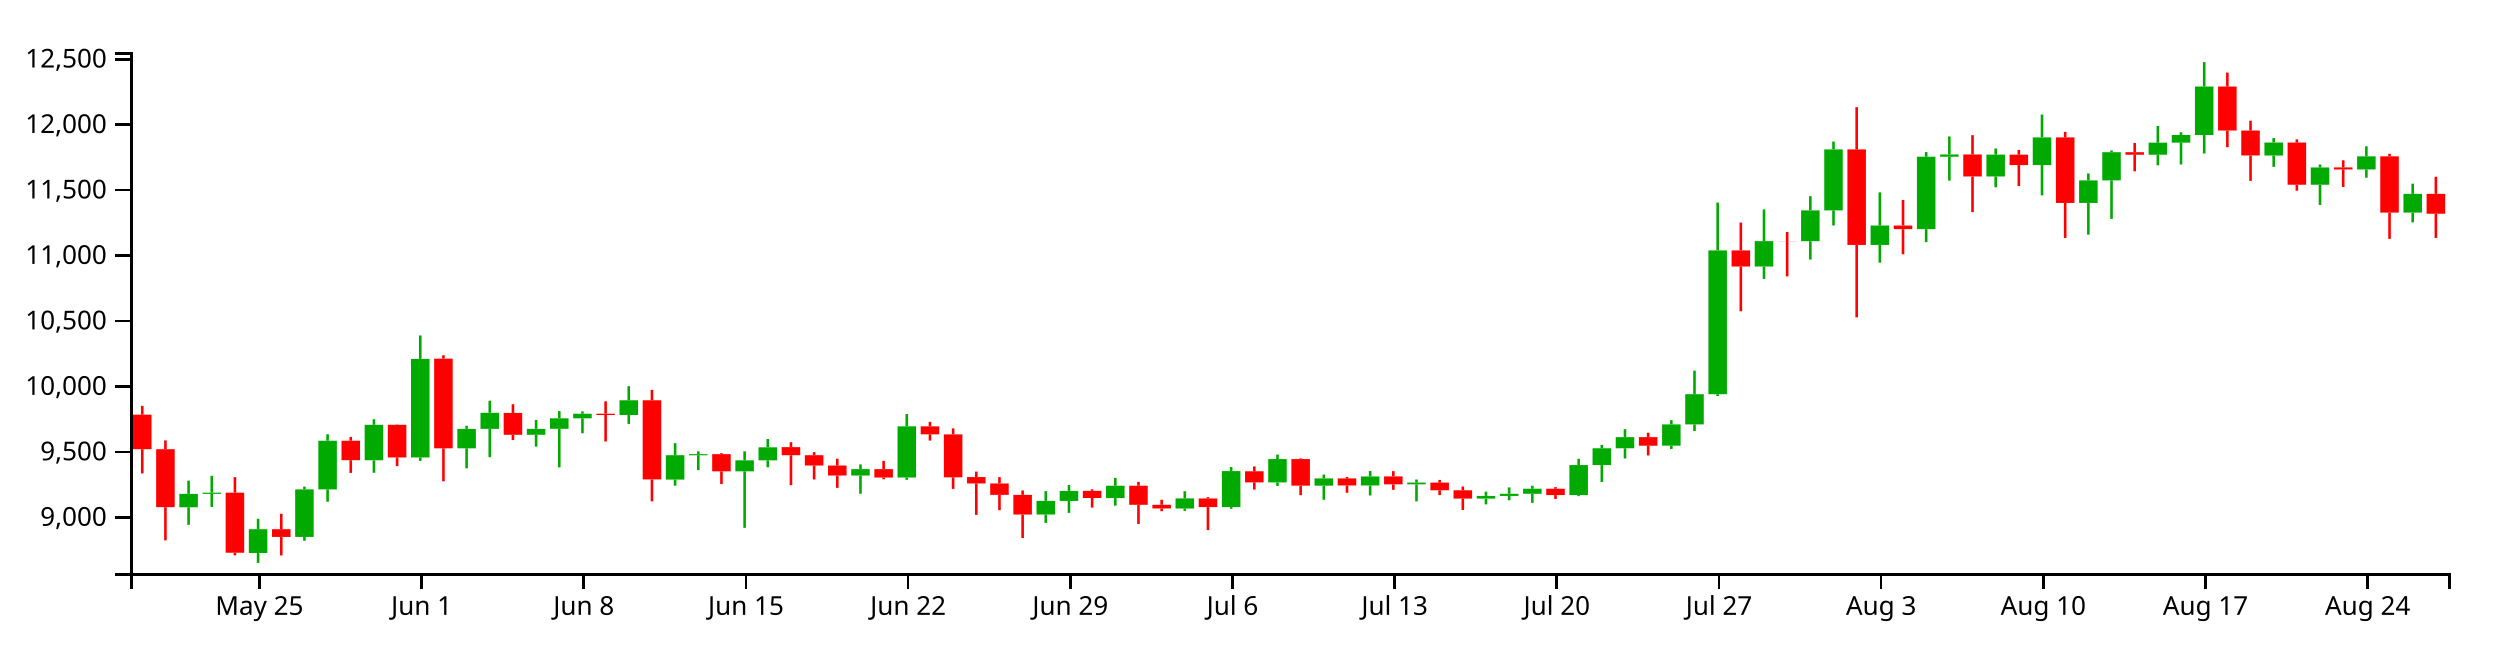
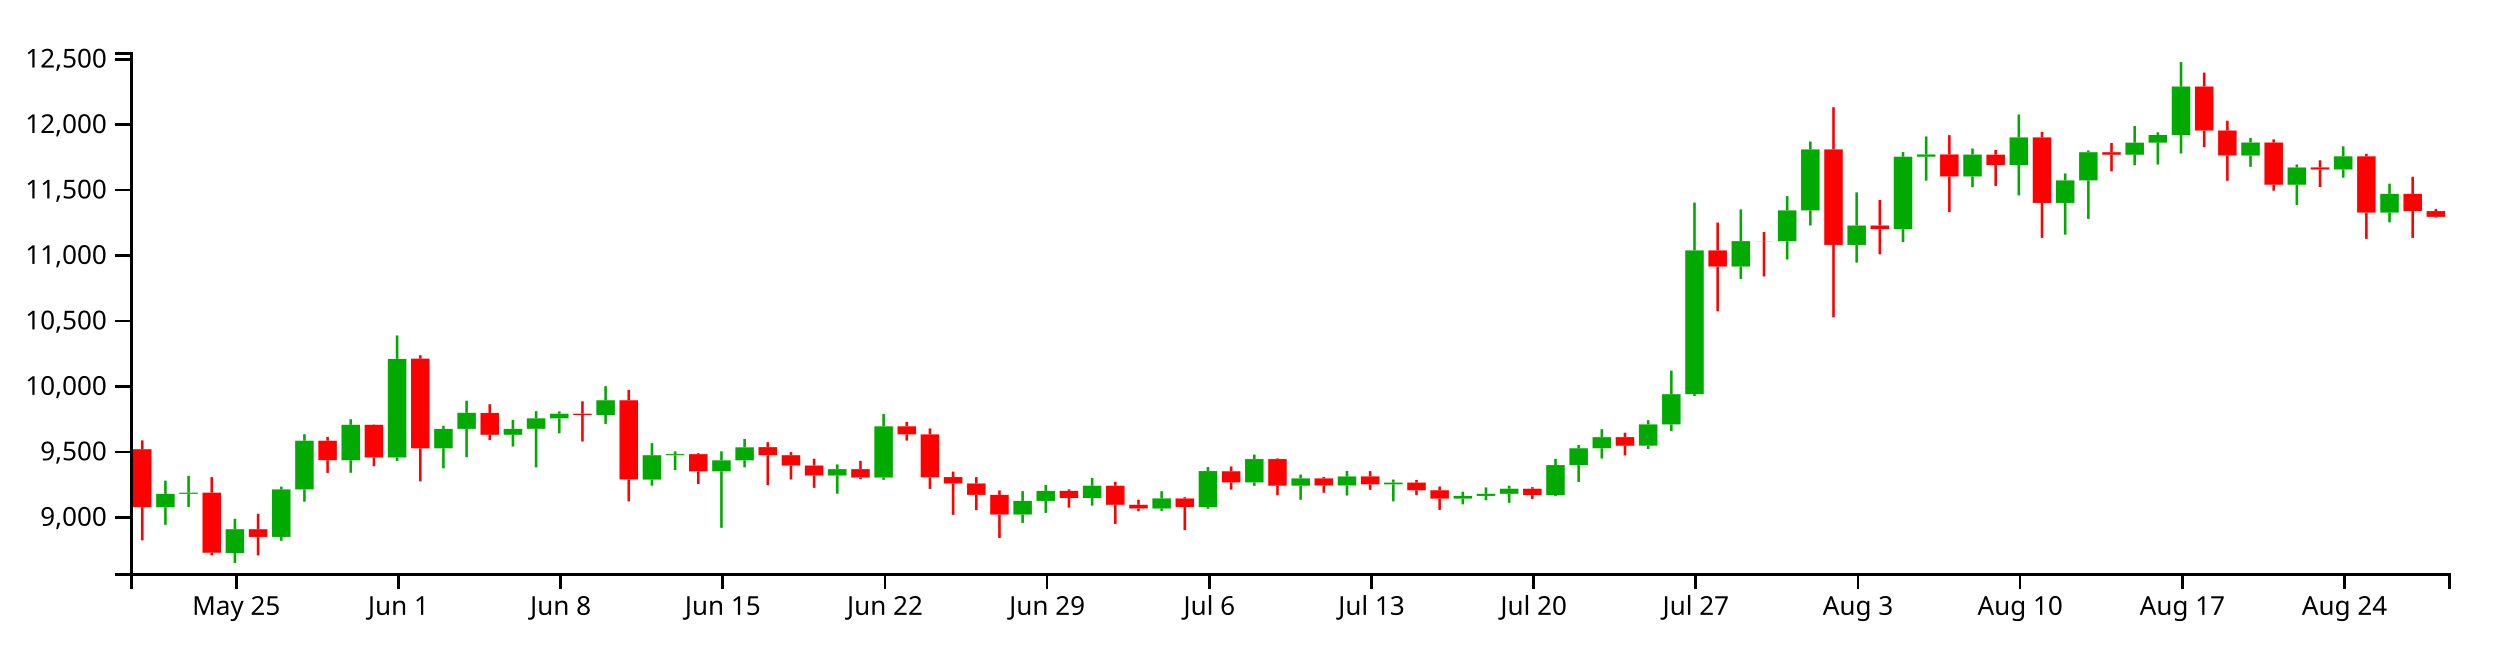
<svg xmlns="http://www.w3.org/2000/svg" version="1.1" width="960" height="250">
  <g transform="translate(50,20)">
    <style>.axis path,.axis line{fill:none;stroke:#000;shape-rendering:crispEdges;}path.candle{stroke:#000000;}path.candle.body{stroke-width:0;}path.candle.up{fill:#00AA00;stroke:#00AA00;}path.candle.down{fill:#FF0000;stroke:#FF0000;}</style>
    <g class="candlestick">
      <g class="data">
-         <path class="candle body up" d="M 18.86 174.798 l 7.117 0 L 25.978 169.646 l -7.117 0 L 18.86 174.798 M 27.757 169.646 l 7.117 0 L 34.874 169.186 l -7.117 0 L 27.757 169.646 M 45.55 192.362 l 7.117 0 L 52.667 183.202 l -7.117 0 L 45.55 192.362 M 63.343 186.186 l 7.117 0 L 70.46 167.933 l -7.117 0 L 63.343 186.186 M 72.239 167.933 l 7.117 0 L 79.356 149.241 l -7.117 0 L 72.239 167.933 M 90.032 156.746 l 7.117 0 L 97.149 143.116 l -7.117 0 L 90.032 156.746 M 107.825 155.657 l 7.117 0 L 114.942 117.826 l -7.117 0 L 107.825 155.657 M 125.618 152.15 l 7.117 0 L 132.735 144.699 l -7.117 0 L 125.618 152.15 M 134.514 144.695 l 7.117 0 L 141.631 138.524 l -7.117 0 L 134.514 144.695 M 152.307 146.964 l 7.117 0 L 159.424 144.696 l -7.117 0 L 152.307 146.964 M 161.204 144.668 l 7.117 0 L 168.321 140.639 l -7.117 0 L 161.204 144.668 M 170.1 140.639 l 7.117 0 L 177.217 138.879 l -7.117 0 L 170.1 140.639 M 187.893 139.36 l 7.117 0 L 195.01 133.701 l -7.117 0 L 187.893 139.36 M 205.686 164.172 l 7.117 0 L 212.803 154.809 l -7.117 0 L 205.686 164.172 M 214.582 154.818 l 7.117 0 L 221.699 154.396 l -7.117 0 L 214.582 154.818 M 232.375 160.994 l 7.117 0 L 239.492 156.775 l -7.117 0 L 232.375 160.994 M 241.271 156.774 l 7.117 0 L 248.389 151.769 l -7.117 0 L 241.271 156.774 M 276.857 162.596 l 7.117 0 L 283.974 160.147 l -7.117 0 L 276.857 162.596 M 294.65 163.377 l 7.117 0 L 301.767 143.721 l -7.117 0 L 294.65 163.377 M 348.029 177.589 l 7.117 0 L 355.146 172.343 l -7.117 0 L 348.029 177.589 M 356.925 172.353 l 7.117 0 L 364.042 168.512 l -7.117 0 L 356.925 172.353 M 374.718 171.251 l 7.117 0 L 381.835 166.529 l -7.117 0 L 374.718 171.251 M 401.407 175.287 l 7.117 0 L 408.525 171.382 l -7.117 0 L 401.407 175.287 M 419.2 174.703 l 7.117 0 L 426.317 160.888 l -7.117 0 L 419.2 174.703 M 436.993 165.252 l 7.117 0 L 444.11 156.27 l -7.117 0 L 436.993 165.252 M 454.786 166.508 l 7.117 0 L 461.903 163.697 l -7.117 0 L 454.786 166.508 M 472.579 166.428 l 7.117 0 L 479.696 162.972 l -7.117 0 L 472.579 166.428 M 490.372 165.996 l 7.117 0 L 497.489 165.33 l -7.117 0 L 490.372 165.996 M 517.061 171.47 l 7.117 0 L 524.178 170.434 l -7.117 0 L 517.061 171.47 M 525.958 170.435 l 7.117 0 L 533.075 169.632 l -7.117 0 L 525.958 170.435 M 534.854 169.631 l 7.117 0 L 541.971 167.686 l -7.117 0 L 534.854 169.631 M 552.647 170.109 l 7.117 0 L 559.764 158.586 l -7.117 0 L 552.647 170.109 M 561.543 158.586 l 7.117 0 L 568.661 152.143 l -7.117 0 L 561.543 158.586 M 570.44 152.143 l 7.117 0 L 577.557 147.864 l -7.117 0 L 570.44 152.143 M 588.233 151.141 l 7.117 0 L 595.35 142.98 l -7.117 0 L 588.233 151.141 M 597.129 142.98 l 7.117 0 L 604.246 131.361 l -7.117 0 L 597.129 142.98 M 606.026 131.361 l 7.117 0 L 613.143 76.141 l -7.117 0 L 606.026 131.361 M 623.818 82.359 l 7.117 0 L 630.936 72.593 l -7.117 0 L 623.818 82.359 M 641.611 72.63 l 7.117 0 L 648.729 60.782 l -7.117 0 L 641.611 72.63 M 650.508 60.782 l 7.117 0 L 657.625 37.37 l -7.117 0 L 650.508 60.782 M 668.301 74.059 l 7.117 0 L 675.418 66.596 l -7.117 0 L 668.301 74.059 M 686.094 67.995 l 7.117 0 L 693.211 40.198 l -7.117 0 L 686.094 67.995 M 694.99 40.198 l 7.117 0 L 702.107 39.316 l -7.117 0 L 694.99 40.198 M 712.783 47.767 l 7.117 0 L 719.9 39.368 l -7.117 0 L 712.783 47.767 M 730.576 43.376 l 7.117 0 L 737.693 32.757 l -7.117 0 L 730.576 43.376 M 748.369 57.935 l 7.117 0 L 755.486 49.276 l -7.117 0 L 748.369 57.935 M 757.265 49.276 l 7.117 0 L 764.382 38.434 l -7.117 0 L 757.265 49.276 M 775.058 39.412 l 7.117 0 L 782.175 34.794 l -7.117 0 L 775.058 39.412 M 783.954 34.794 l 7.117 0 L 791.072 31.848 l -7.117 0 L 783.954 34.794 M 792.851 31.849 l 7.117 0 L 799.968 13.241 l -7.117 0 L 792.851 31.849 M 819.54 39.722 l 7.117 0 L 826.657 34.736 l -7.117 0 L 819.54 39.722 M 837.333 50.94 l 7.117 0 L 844.45 44.318 l -7.117 0 L 837.333 50.94 M 855.126 45.064 l 7.117 0 L 862.243 40.033 l -7.117 0 L 855.126 45.064 M 872.919 61.639 l 7.117 0 L 880.036 54.449 l -7.117 0 L 872.919 61.639" />
-         <path class="candle body down" d="M 1.068 139.224 l 7.117 0 L 8.185 152.481 l -7.117 0 L 1.068 139.224 M 9.964 152.481 l 7.117 0 L 17.081 174.741 l -7.117 0 L 9.964 152.481 M 36.653 169.193 l 7.117 0 L 43.77 192.252 l -7.117 0 L 36.653 169.193 M 54.446 183.202 l 7.117 0 L 61.563 186.177 l -7.117 0 L 54.446 183.202 M 81.136 149.242 l 7.117 0 L 88.253 156.722 l -7.117 0 L 81.136 149.242 M 98.928 143.116 l 7.117 0 L 106.046 155.657 l -7.117 0 L 98.928 143.116 M 116.721 117.729 l 7.117 0 L 123.838 152.149 l -7.117 0 L 116.721 117.729 M 143.411 138.57 l 7.117 0 L 150.528 146.965 l -7.117 0 L 143.411 138.57 M 178.996 138.879 l 7.117 0 L 186.114 139.36 l -7.117 0 L 178.996 138.879 M 196.789 133.69 l 7.117 0 L 203.906 164.096 l -7.117 0 L 196.789 133.69 M 223.479 154.396 l 7.117 0 L 230.596 160.994 l -7.117 0 L 223.479 154.396 M 250.168 151.7 l 7.117 0 L 257.285 154.808 l -7.117 0 L 250.168 151.7 M 259.064 154.809 l 7.117 0 L 266.182 158.771 l -7.117 0 L 259.064 154.809 M 267.961 158.771 l 7.117 0 L 275.078 162.596 l -7.117 0 L 267.961 158.771 M 285.754 160.147 l 7.117 0 L 292.871 163.377 l -7.117 0 L 285.754 160.147 M 303.547 143.721 l 7.117 0 L 310.664 146.777 l -7.117 0 L 303.547 143.721 M 312.443 146.806 l 7.117 0 L 319.56 163.287 l -7.117 0 L 312.443 146.806 M 321.339 163.194 l 7.117 0 L 328.457 165.65 l -7.117 0 L 321.339 163.194 M 330.236 165.65 l 7.117 0 L 337.353 170.038 l -7.117 0 L 330.236 165.65 M 339.132 170.038 l 7.117 0 L 346.25 177.589 l -7.117 0 L 339.132 170.038 M 365.822 168.493 l 7.117 0 L 372.939 171.227 l -7.117 0 L 365.822 168.493 M 383.615 166.53 l 7.117 0 L 390.732 173.842 l -7.117 0 L 383.615 166.53 M 392.511 173.842 l 7.117 0 L 399.628 175.263 l -7.117 0 L 392.511 173.842 M 410.304 171.406 l 7.117 0 L 417.421 174.703 l -7.117 0 L 410.304 171.406 M 428.097 160.975 l 7.117 0 L 435.214 165.253 l -7.117 0 L 428.097 160.975 M 445.89 156.27 l 7.117 0 L 453.007 166.507 l -7.117 0 L 445.89 156.27 M 463.683 163.697 l 7.117 0 L 470.8 166.427 l -7.117 0 L 463.683 163.697 M 481.475 162.944 l 7.117 0 L 488.593 165.995 l -7.117 0 L 481.475 162.944 M 499.268 165.33 l 7.117 0 L 506.385 168.258 l -7.117 0 L 499.268 165.33 M 508.165 168.258 l 7.117 0 L 515.282 171.47 l -7.117 0 L 508.165 168.258 M 543.75 167.686 l 7.117 0 L 550.868 170.109 l -7.117 0 L 543.75 167.686 M 579.336 147.864 l 7.117 0 L 586.453 151.156 l -7.117 0 L 579.336 147.864 M 614.922 76.141 l 7.117 0 L 622.039 82.359 l -7.117 0 L 614.922 76.141 M 632.715 72.593 l 7.117 0 L 639.832 72.639 l -7.117 0 L 632.715 72.593 M 659.404 37.37 l 7.117 0 L 666.521 74.06 l -7.117 0 L 659.404 37.37 M 677.197 66.603 l 7.117 0 L 684.314 67.996 l -7.117 0 L 677.197 66.603 M 703.886 39.315 l 7.117 0 L 711.004 47.773 l -7.117 0 L 703.886 39.315 M 721.679 39.388 l 7.117 0 L 728.796 43.377 l -7.117 0 L 721.679 39.388 M 739.472 32.758 l 7.117 0 L 746.589 57.936 l -7.117 0 L 739.472 32.758 M 766.162 38.445 l 7.117 0 L 773.279 39.412 l -7.117 0 L 766.162 38.445 M 801.747 13.24 l 7.117 0 L 808.864 30.138 l -7.117 0 L 801.747 13.24 M 810.644 30.134 l 7.117 0 L 817.761 39.711 l -7.117 0 L 810.644 30.134 M 828.437 34.737 l 7.117 0 L 835.554 50.935 l -7.117 0 L 828.437 34.737 M 846.23 44.29 l 7.117 0 L 853.347 45.063 l -7.117 0 L 846.23 44.29 M 864.022 40.033 l 7.117 0 L 871.14 61.639 l -7.117 0 L 864.022 40.033 M 881.815 54.45 l 7.117 0 L 888.932 62.062 l -7.117 0 L 881.815 54.45" />
+         <path class="candle body up" d="M 9.964 174.798 l 7.117 0 L 17.081 169.646 l -7.117 0 L 9.964 174.798 M 18.86 169.646 l 7.117 0 L 25.978 169.186 l -7.117 0 L 18.86 169.646 M 36.653 192.362 l 7.117 0 L 43.77 183.202 l -7.117 0 L 36.653 192.362 M 54.446 186.186 l 7.117 0 L 61.563 167.933 l -7.117 0 L 54.446 186.186 M 63.343 167.933 l 7.117 0 L 70.46 149.241 l -7.117 0 L 63.343 167.933 M 81.136 156.746 l 7.117 0 L 88.253 143.116 l -7.117 0 L 81.136 156.746 M 98.928 155.657 l 7.117 0 L 106.046 117.826 l -7.117 0 L 98.928 155.657 M 116.721 152.15 l 7.117 0 L 123.838 144.699 l -7.117 0 L 116.721 152.15 M 125.618 144.695 l 7.117 0 L 132.735 138.524 l -7.117 0 L 125.618 144.695 M 143.411 146.964 l 7.117 0 L 150.528 144.696 l -7.117 0 L 143.411 146.964 M 152.307 144.668 l 7.117 0 L 159.424 140.639 l -7.117 0 L 152.307 144.668 M 161.204 140.639 l 7.117 0 L 168.321 138.879 l -7.117 0 L 161.204 140.639 M 178.996 139.36 l 7.117 0 L 186.114 133.701 l -7.117 0 L 178.996 139.36 M 196.789 164.172 l 7.117 0 L 203.906 154.809 l -7.117 0 L 196.789 164.172 M 205.686 154.818 l 7.117 0 L 212.803 154.396 l -7.117 0 L 205.686 154.818 M 223.479 160.994 l 7.117 0 L 230.596 156.775 l -7.117 0 L 223.479 160.994 M 232.375 156.774 l 7.117 0 L 239.492 151.769 l -7.117 0 L 232.375 156.774 M 267.961 162.596 l 7.117 0 L 275.078 160.147 l -7.117 0 L 267.961 162.596 M 285.754 163.377 l 7.117 0 L 292.871 143.721 l -7.117 0 L 285.754 163.377 M 339.132 177.589 l 7.117 0 L 346.25 172.343 l -7.117 0 L 339.132 177.589 M 348.029 172.353 l 7.117 0 L 355.146 168.512 l -7.117 0 L 348.029 172.353 M 365.822 171.251 l 7.117 0 L 372.939 166.529 l -7.117 0 L 365.822 171.251 M 392.511 175.287 l 7.117 0 L 399.628 171.382 l -7.117 0 L 392.511 175.287 M 410.304 174.703 l 7.117 0 L 417.421 160.888 l -7.117 0 L 410.304 174.703 M 428.097 165.252 l 7.117 0 L 435.214 156.27 l -7.117 0 L 428.097 165.252 M 445.89 166.508 l 7.117 0 L 453.007 163.697 l -7.117 0 L 445.89 166.508 M 463.683 166.428 l 7.117 0 L 470.8 162.972 l -7.117 0 L 463.683 166.428 M 481.475 165.996 l 7.117 0 L 488.593 165.33 l -7.117 0 L 481.475 165.996 M 508.165 171.47 l 7.117 0 L 515.282 170.434 l -7.117 0 L 508.165 171.47 M 517.061 170.435 l 7.117 0 L 524.178 169.632 l -7.117 0 L 517.061 170.435 M 525.958 169.631 l 7.117 0 L 533.075 167.686 l -7.117 0 L 525.958 169.631 M 543.75 170.109 l 7.117 0 L 550.868 158.586 l -7.117 0 L 543.75 170.109 M 552.647 158.586 l 7.117 0 L 559.764 152.143 l -7.117 0 L 552.647 158.586 M 561.543 152.143 l 7.117 0 L 568.661 147.864 l -7.117 0 L 561.543 152.143 M 579.336 151.141 l 7.117 0 L 586.453 142.98 l -7.117 0 L 579.336 151.141 M 588.233 142.98 l 7.117 0 L 595.35 131.361 l -7.117 0 L 588.233 142.98 M 597.129 131.361 l 7.117 0 L 604.246 76.141 l -7.117 0 L 597.129 131.361 M 614.922 82.359 l 7.117 0 L 622.039 72.593 l -7.117 0 L 614.922 82.359 M 632.715 72.63 l 7.117 0 L 639.832 60.782 l -7.117 0 L 632.715 72.63 M 641.611 60.782 l 7.117 0 L 648.729 37.37 l -7.117 0 L 641.611 60.782 M 659.404 74.059 l 7.117 0 L 666.521 66.596 l -7.117 0 L 659.404 74.059 M 677.197 67.995 l 7.117 0 L 684.314 40.198 l -7.117 0 L 677.197 67.995 M 686.094 40.198 l 7.117 0 L 693.211 39.316 l -7.117 0 L 686.094 40.198 M 703.886 47.767 l 7.117 0 L 711.004 39.368 l -7.117 0 L 703.886 47.767 M 721.679 43.376 l 7.117 0 L 728.796 32.757 l -7.117 0 L 721.679 43.376 M 739.472 57.935 l 7.117 0 L 746.589 49.276 l -7.117 0 L 739.472 57.935 M 748.369 49.276 l 7.117 0 L 755.486 38.434 l -7.117 0 L 748.369 49.276 M 766.162 39.412 l 7.117 0 L 773.279 34.794 l -7.117 0 L 766.162 39.412 M 775.058 34.794 l 7.117 0 L 782.175 31.848 l -7.117 0 L 775.058 34.794 M 783.954 31.849 l 7.117 0 L 791.072 13.241 l -7.117 0 L 783.954 31.849 M 810.644 39.722 l 7.117 0 L 817.761 34.736 l -7.117 0 L 810.644 39.722 M 828.437 50.94 l 7.117 0 L 835.554 44.318 l -7.117 0 L 828.437 50.94 M 846.23 45.064 l 7.117 0 L 853.347 40.033 l -7.117 0 L 846.23 45.064 M 864.022 61.639 l 7.117 0 L 871.14 54.449 l -7.117 0 L 864.022 61.639" />
+         <path class="candle body down" d="M 1.068 152.481 l 7.117 0 L 8.185 174.741 l -7.117 0 L 1.068 152.481 M 27.757 169.193 l 7.117 0 L 34.874 192.252 l -7.117 0 L 27.757 169.193 M 45.55 183.202 l 7.117 0 L 52.667 186.177 l -7.117 0 L 45.55 183.202 M 72.239 149.242 l 7.117 0 L 79.356 156.722 l -7.117 0 L 72.239 149.242 M 90.032 143.116 l 7.117 0 L 97.149 155.657 l -7.117 0 L 90.032 143.116 M 107.825 117.729 l 7.117 0 L 114.942 152.149 l -7.117 0 L 107.825 117.729 M 134.514 138.57 l 7.117 0 L 141.631 146.965 l -7.117 0 L 134.514 138.57 M 170.1 138.879 l 7.117 0 L 177.217 139.36 l -7.117 0 L 170.1 138.879 M 187.893 133.69 l 7.117 0 L 195.01 164.096 l -7.117 0 L 187.893 133.69 M 214.582 154.396 l 7.117 0 L 221.699 160.994 l -7.117 0 L 214.582 154.396 M 241.271 151.7 l 7.117 0 L 248.389 154.808 l -7.117 0 L 241.271 151.7 M 250.168 154.809 l 7.117 0 L 257.285 158.771 l -7.117 0 L 250.168 154.809 M 259.064 158.771 l 7.117 0 L 266.182 162.596 l -7.117 0 L 259.064 158.771 M 276.857 160.147 l 7.117 0 L 283.974 163.377 l -7.117 0 L 276.857 160.147 M 294.65 143.721 l 7.117 0 L 301.767 146.777 l -7.117 0 L 294.65 143.721 M 303.547 146.806 l 7.117 0 L 310.664 163.287 l -7.117 0 L 303.547 146.806 M 312.443 163.194 l 7.117 0 L 319.56 165.65 l -7.117 0 L 312.443 163.194 M 321.339 165.65 l 7.117 0 L 328.457 170.038 l -7.117 0 L 321.339 165.65 M 330.236 170.038 l 7.117 0 L 337.353 177.589 l -7.117 0 L 330.236 170.038 M 356.925 168.493 l 7.117 0 L 364.042 171.227 l -7.117 0 L 356.925 168.493 M 374.718 166.53 l 7.117 0 L 381.835 173.842 l -7.117 0 L 374.718 166.53 M 383.615 173.842 l 7.117 0 L 390.732 175.263 l -7.117 0 L 383.615 173.842 M 401.407 171.406 l 7.117 0 L 408.525 174.703 l -7.117 0 L 401.407 171.406 M 419.2 160.975 l 7.117 0 L 426.317 165.253 l -7.117 0 L 419.2 160.975 M 436.993 156.27 l 7.117 0 L 444.11 166.507 l -7.117 0 L 436.993 156.27 M 454.786 163.697 l 7.117 0 L 461.903 166.427 l -7.117 0 L 454.786 163.697 M 472.579 162.944 l 7.117 0 L 479.696 165.995 l -7.117 0 L 472.579 162.944 M 490.372 165.33 l 7.117 0 L 497.489 168.258 l -7.117 0 L 490.372 165.33 M 499.268 168.258 l 7.117 0 L 506.385 171.47 l -7.117 0 L 499.268 168.258 M 534.854 167.686 l 7.117 0 L 541.971 170.109 l -7.117 0 L 534.854 167.686 M 570.44 147.864 l 7.117 0 L 577.557 151.156 l -7.117 0 L 570.44 147.864 M 606.026 76.141 l 7.117 0 L 613.143 82.359 l -7.117 0 L 606.026 76.141 M 623.818 72.593 l 7.117 0 L 630.936 72.639 l -7.117 0 L 623.818 72.593 M 650.508 37.37 l 7.117 0 L 657.625 74.06 l -7.117 0 L 650.508 37.37 M 668.301 66.603 l 7.117 0 L 675.418 67.996 l -7.117 0 L 668.301 66.603 M 694.99 39.315 l 7.117 0 L 702.107 47.773 l -7.117 0 L 694.99 39.315 M 712.783 39.388 l 7.117 0 L 719.9 43.377 l -7.117 0 L 712.783 39.388 M 730.576 32.758 l 7.117 0 L 737.693 57.936 l -7.117 0 L 730.576 32.758 M 757.265 38.445 l 7.117 0 L 764.382 39.412 l -7.117 0 L 757.265 38.445 M 792.851 13.24 l 7.117 0 L 799.968 30.138 l -7.117 0 L 792.851 13.24 M 801.747 30.134 l 7.117 0 L 808.864 39.711 l -7.117 0 L 801.747 30.134 M 819.54 34.737 l 7.117 0 L 826.657 50.935 l -7.117 0 L 819.54 34.737 M 837.333 44.29 l 7.117 0 L 844.45 45.063 l -7.117 0 L 837.333 44.29 M 855.126 40.033 l 7.117 0 L 862.243 61.639 l -7.117 0 L 855.126 40.033 M 872.919 54.45 l 7.117 0 L 880.036 61.038 l -7.117 0 L 872.919 54.45 M 881.815 61.038 l 7.117 0 L 888.932 63.269 l -7.117 0 L 881.815 61.038" />
        <path class="candle body equal" />
-         <path class="candle wick up" d="M 22.419 164.568 L 22.419 169.646 M 22.419 174.798 L 22.419 181.535 M 31.315 162.716 L 31.315 169.186 M 31.315 169.646 L 31.315 174.673 M 49.108 179.215 L 49.108 183.202 M 49.108 192.362 L 49.108 196.154 M 66.901 166.881 L 66.901 167.933 M 66.901 186.186 L 66.901 187.657 M 75.798 146.748 L 75.798 149.241 M 75.798 167.933 L 75.798 172.662 M 93.591 140.99 L 93.591 143.116 M 93.591 156.746 L 93.591 161.54 M 111.383 108.816 L 111.383 117.826 M 111.383 155.657 L 111.383 156.994 M 129.176 143.504 L 129.176 144.699 M 129.176 152.15 L 129.176 159.832 M 138.073 133.87 L 138.073 138.524 M 138.073 144.695 L 138.073 155.57 M 155.866 141.242 L 155.866 144.696 M 155.866 146.964 L 155.866 151.495 M 164.762 137.874 L 164.762 140.639 M 164.762 144.668 L 164.762 159.468 M 173.659 137.974 L 173.659 138.879 M 173.659 140.639 L 173.659 146.37 M 191.451 128.286 L 191.451 133.701 M 191.451 139.36 L 191.451 142.791 M 209.244 150.184 L 209.244 154.809 M 209.244 164.172 L 209.244 166.503 M 218.141 153.321 L 218.141 154.396 M 218.141 154.818 L 218.141 160.547 M 235.934 153.307 L 235.934 156.775 M 235.934 160.994 L 235.934 182.694 M 244.83 148.582 L 244.83 151.769 M 244.83 156.774 L 244.83 159.436 M 280.416 158.335 L 280.416 160.147 M 280.416 162.596 L 280.416 169.598 M 298.209 138.98 L 298.209 143.721 M 298.209 163.377 L 298.209 164.262 M 351.587 168.59 L 351.587 172.343 M 351.587 177.589 L 351.587 180.804 M 360.484 166.227 L 360.484 168.512 M 360.484 172.353 L 360.484 176.952 M 378.277 163.513 L 378.277 166.529 M 378.277 171.251 L 378.277 174.166 M 404.966 168.641 L 404.966 171.382 M 404.966 175.287 L 404.966 176.179 M 422.759 159.34 L 422.759 160.888 M 422.759 174.703 L 422.759 175.381 M 440.552 154.564 L 440.552 156.27 M 440.552 165.252 L 440.552 166.579 M 458.345 162.232 L 458.345 163.697 M 458.345 166.508 L 458.345 171.908 M 476.138 160.848 L 476.138 162.972 M 476.138 166.428 L 476.138 170.274 M 493.93 164.139 L 493.93 165.33 M 493.93 165.996 L 493.93 172.512 M 520.62 168.8 L 520.62 170.434 M 520.62 171.47 L 520.62 173.677 M 529.516 167.168 L 529.516 169.632 M 529.516 170.435 L 529.516 172.104 M 538.413 166.515 L 538.413 167.686 M 538.413 169.631 L 538.413 173.097 M 556.206 156.186 L 556.206 158.586 M 556.206 170.109 L 556.206 170.511 M 565.102 150.844 L 565.102 152.143 M 565.102 158.586 L 565.102 165.071 M 573.998 144.811 L 573.998 147.864 M 573.998 152.143 L 573.998 156.056 M 591.791 141.347 L 591.791 142.98 M 591.791 151.141 L 591.791 152.402 M 600.688 122.339 L 600.688 131.361 M 600.688 142.98 L 600.688 145.515 M 609.584 57.796 L 609.584 76.141 M 609.584 131.361 L 609.584 132.082 M 627.377 60.412 L 627.377 72.593 M 627.377 82.359 L 627.377 87.098 M 645.17 55.326 L 645.17 60.782 M 645.17 72.63 L 645.17 79.658 M 654.066 34.362 L 654.066 37.37 M 654.066 60.782 L 654.066 66.587 M 671.859 53.868 L 671.859 66.596 M 671.859 74.059 L 671.859 80.864 M 689.652 38.387 L 689.652 40.198 M 689.652 67.995 L 689.652 72.971 M 698.549 32.401 L 698.549 39.316 M 698.549 40.198 L 698.549 49.368 M 716.341 37.013 L 716.341 39.368 M 716.341 47.767 L 716.341 51.907 M 734.134 23.988 L 734.134 32.757 M 734.134 43.376 L 734.134 55.024 M 751.927 46.602 L 751.927 49.276 M 751.927 57.935 L 751.927 70.106 M 760.824 37.782 L 760.824 38.434 M 760.824 49.276 L 760.824 64.055 M 778.617 28.379 L 778.617 34.794 M 778.617 39.412 L 778.617 43.461 M 787.513 30.806 L 787.513 31.848 M 787.513 34.794 L 787.513 43.16 M 796.409 3.846 L 796.409 13.241 M 796.409 31.849 L 796.409 38.948 M 823.099 33.004 L 823.099 34.736 M 823.099 39.722 L 823.099 44.064 M 840.892 43.16 L 840.892 44.318 M 840.892 50.94 L 840.892 58.703 M 858.685 36.177 L 858.685 40.033 M 858.685 45.064 L 858.685 48.233 M 876.477 50.534 L 876.477 54.449 M 876.477 61.639 L 876.477 65.38" style="stroke-width: 1px;" />
-         <path class="candle wick down" d="M 4.626 135.863 L 4.626 139.224 M 4.626 152.481 L 4.626 161.803 M 13.523 149.111 L 13.523 152.481 M 13.523 174.741 L 13.523 187.493 M 40.212 163.211 L 40.212 169.193 M 40.212 192.252 L 40.212 193.274 M 58.005 177.304 L 58.005 183.202 M 58.005 186.177 L 58.005 193.274 M 84.694 147.764 L 84.694 149.242 M 84.694 156.722 L 84.694 161.602 M 102.487 143.001 L 102.487 143.116 M 102.487 155.657 L 102.487 159.018 M 120.28 116.408 L 120.28 117.729 M 120.28 152.149 L 120.28 164.82 M 146.969 135.222 L 146.969 138.57 M 146.969 146.965 L 146.969 148.984 M 182.555 134.103 L 182.555 138.879 M 182.555 139.36 L 182.555 149.537 M 200.348 129.729 L 200.348 133.69 M 200.348 164.096 L 200.348 172.512 M 227.037 154.012 L 227.037 154.396 M 227.037 160.994 L 227.037 165.876 M 253.727 149.788 L 253.727 151.7 M 253.727 154.808 L 253.727 166.297 M 262.623 153.609 L 262.623 154.809 M 262.623 158.771 L 262.623 164.116 M 271.519 156.158 L 271.519 158.771 M 271.519 162.596 L 271.519 167.344 M 289.312 156.977 L 289.312 160.147 M 289.312 163.377 L 289.312 164.039 M 307.105 141.996 L 307.105 143.721 M 307.105 146.777 L 307.105 149.183 M 316.002 144.51 L 316.002 146.806 M 316.002 163.287 L 316.002 167.736 M 324.898 161.1 L 324.898 163.194 M 324.898 165.65 L 324.898 177.705 M 333.794 163.211 L 333.794 165.65 M 333.794 170.038 L 333.794 175.907 M 342.691 168.327 L 342.691 170.038 M 342.691 177.589 L 342.691 186.588 M 369.38 167.886 L 369.38 168.493 M 369.38 171.227 L 369.38 174.93 M 387.173 165.023 L 387.173 166.53 M 387.173 173.842 L 387.173 181.209 M 396.07 171.908 L 396.07 173.842 M 396.07 175.263 L 396.07 176.309 M 413.862 170.891 L 413.862 171.406 M 413.862 174.703 L 413.862 183.57 M 431.655 159.118 L 431.655 160.975 M 431.655 165.253 L 431.655 167.987 M 449.448 156.033 L 449.448 156.27 M 449.448 166.507 L 449.448 170.149 M 467.241 163.147 L 467.241 163.697 M 467.241 166.427 L 467.241 169.231 M 485.034 160.908 L 485.034 162.944 M 485.034 165.995 L 485.034 168.093 M 502.827 164.292 L 502.827 165.33 M 502.827 168.258 L 502.827 170.12 M 511.723 166.823 L 511.723 168.258 M 511.723 171.47 L 511.723 175.817 M 547.309 167.056 L 547.309 167.686 M 547.309 170.109 L 547.309 171.607 M 582.895 146.169 L 582.895 147.864 M 582.895 151.156 L 582.895 154.894 M 618.481 65.469 L 618.481 76.141 M 618.481 82.359 L 618.481 99.515 M 636.273 69.1 L 636.273 72.593 M 636.273 72.639 L 636.273 86.143 M 662.963 21.167 L 662.963 37.37 M 662.963 74.06 L 662.963 101.853 M 680.756 56.784 L 680.756 66.603 M 680.756 67.996 L 680.756 77.647 M 707.445 31.901 L 707.445 39.315 M 707.445 47.773 L 707.445 61.459 M 725.238 37.574 L 725.238 39.388 M 725.238 43.377 L 725.238 51.406 M 743.031 30.642 L 743.031 32.758 M 743.031 57.936 L 743.031 71.363 M 769.72 34.915 L 769.72 38.445 M 769.72 39.412 L 769.72 45.772 M 805.306 7.88 L 805.306 13.24 M 805.306 30.138 L 805.306 36.527 M 814.202 26.364 L 814.202 30.134 M 814.202 39.711 L 814.202 49.444 M 831.995 33.507 L 831.995 34.737 M 831.995 50.935 L 831.995 53.224 M 849.788 41.547 L 849.788 44.29 M 849.788 45.063 L 849.788 51.8 M 867.581 39.045 L 867.581 40.033 M 867.581 61.639 L 867.581 71.733 M 885.374 47.875 L 885.374 54.45 M 885.374 62.062 L 885.374 71.363" style="stroke-width: 1px;" />
+         <path class="candle wick up" d="M 13.523 164.568 L 13.523 169.646 M 13.523 174.798 L 13.523 181.535 M 22.419 162.716 L 22.419 169.186 M 22.419 169.646 L 22.419 174.673 M 40.212 179.215 L 40.212 183.202 M 40.212 192.362 L 40.212 196.154 M 58.005 166.881 L 58.005 167.933 M 58.005 186.186 L 58.005 187.657 M 66.901 146.748 L 66.901 149.241 M 66.901 167.933 L 66.901 172.662 M 84.694 140.99 L 84.694 143.116 M 84.694 156.746 L 84.694 161.54 M 102.487 108.816 L 102.487 117.826 M 102.487 155.657 L 102.487 156.994 M 120.28 143.504 L 120.28 144.699 M 120.28 152.15 L 120.28 159.832 M 129.176 133.87 L 129.176 138.524 M 129.176 144.695 L 129.176 155.57 M 146.969 141.242 L 146.969 144.696 M 146.969 146.964 L 146.969 151.495 M 155.866 137.874 L 155.866 140.639 M 155.866 144.668 L 155.866 159.468 M 164.762 137.974 L 164.762 138.879 M 164.762 140.639 L 164.762 146.37 M 182.555 128.286 L 182.555 133.701 M 182.555 139.36 L 182.555 142.791 M 200.348 150.184 L 200.348 154.809 M 200.348 164.172 L 200.348 166.503 M 209.244 153.321 L 209.244 154.396 M 209.244 154.818 L 209.244 160.547 M 227.037 153.307 L 227.037 156.775 M 227.037 160.994 L 227.037 182.694 M 235.934 148.582 L 235.934 151.769 M 235.934 156.774 L 235.934 159.436 M 271.519 158.335 L 271.519 160.147 M 271.519 162.596 L 271.519 169.598 M 289.312 138.98 L 289.312 143.721 M 289.312 163.377 L 289.312 164.262 M 342.691 168.59 L 342.691 172.343 M 342.691 177.589 L 342.691 180.804 M 351.587 166.227 L 351.587 168.512 M 351.587 172.353 L 351.587 176.952 M 369.38 163.513 L 369.38 166.529 M 369.38 171.251 L 369.38 174.166 M 396.07 168.641 L 396.07 171.382 M 396.07 175.287 L 396.07 176.179 M 413.862 159.34 L 413.862 160.888 M 413.862 174.703 L 413.862 175.381 M 431.655 154.564 L 431.655 156.27 M 431.655 165.252 L 431.655 166.579 M 449.448 162.232 L 449.448 163.697 M 449.448 166.508 L 449.448 171.908 M 467.241 160.848 L 467.241 162.972 M 467.241 166.428 L 467.241 170.274 M 485.034 164.139 L 485.034 165.33 M 485.034 165.996 L 485.034 172.512 M 511.723 168.8 L 511.723 170.434 M 511.723 171.47 L 511.723 173.677 M 520.62 167.168 L 520.62 169.632 M 520.62 170.435 L 520.62 172.104 M 529.516 166.515 L 529.516 167.686 M 529.516 169.631 L 529.516 173.097 M 547.309 156.186 L 547.309 158.586 M 547.309 170.109 L 547.309 170.511 M 556.206 150.844 L 556.206 152.143 M 556.206 158.586 L 556.206 165.071 M 565.102 144.811 L 565.102 147.864 M 565.102 152.143 L 565.102 156.056 M 582.895 141.347 L 582.895 142.98 M 582.895 151.141 L 582.895 152.402 M 591.791 122.339 L 591.791 131.361 M 591.791 142.98 L 591.791 145.515 M 600.688 57.796 L 600.688 76.141 M 600.688 131.361 L 600.688 132.082 M 618.481 60.412 L 618.481 72.593 M 618.481 82.359 L 618.481 87.098 M 636.273 55.326 L 636.273 60.782 M 636.273 72.63 L 636.273 79.658 M 645.17 34.362 L 645.17 37.37 M 645.17 60.782 L 645.17 66.587 M 662.963 53.868 L 662.963 66.596 M 662.963 74.059 L 662.963 80.864 M 680.756 38.387 L 680.756 40.198 M 680.756 67.995 L 680.756 72.971 M 689.652 32.401 L 689.652 39.316 M 689.652 40.198 L 689.652 49.368 M 707.445 37.013 L 707.445 39.368 M 707.445 47.767 L 707.445 51.907 M 725.238 23.988 L 725.238 32.757 M 725.238 43.376 L 725.238 55.024 M 743.031 46.602 L 743.031 49.276 M 743.031 57.935 L 743.031 70.106 M 751.927 37.782 L 751.927 38.434 M 751.927 49.276 L 751.927 64.055 M 769.72 28.379 L 769.72 34.794 M 769.72 39.412 L 769.72 43.461 M 778.617 30.806 L 778.617 31.848 M 778.617 34.794 L 778.617 43.16 M 787.513 3.846 L 787.513 13.241 M 787.513 31.849 L 787.513 38.948 M 814.202 33.004 L 814.202 34.736 M 814.202 39.722 L 814.202 44.064 M 831.995 43.16 L 831.995 44.318 M 831.995 50.94 L 831.995 58.703 M 849.788 36.177 L 849.788 40.033 M 849.788 45.064 L 849.788 48.233 M 867.581 50.534 L 867.581 54.449 M 867.581 61.639 L 867.581 65.38" style="stroke-width: 1px;" />
+         <path class="candle wick down" d="M 4.626 149.111 L 4.626 152.481 M 4.626 174.741 L 4.626 187.493 M 31.315 163.211 L 31.315 169.193 M 31.315 192.252 L 31.315 193.274 M 49.108 177.304 L 49.108 183.202 M 49.108 186.177 L 49.108 193.274 M 75.798 147.764 L 75.798 149.242 M 75.798 156.722 L 75.798 161.602 M 93.591 143.001 L 93.591 143.116 M 93.591 155.657 L 93.591 159.018 M 111.383 116.408 L 111.383 117.729 M 111.383 152.149 L 111.383 164.82 M 138.073 135.222 L 138.073 138.57 M 138.073 146.965 L 138.073 148.984 M 173.659 134.103 L 173.659 138.879 M 173.659 139.36 L 173.659 149.537 M 191.451 129.729 L 191.451 133.69 M 191.451 164.096 L 191.451 172.512 M 218.141 154.012 L 218.141 154.396 M 218.141 160.994 L 218.141 165.876 M 244.83 149.788 L 244.83 151.7 M 244.83 154.808 L 244.83 166.297 M 253.727 153.609 L 253.727 154.809 M 253.727 158.771 L 253.727 164.116 M 262.623 156.158 L 262.623 158.771 M 262.623 162.596 L 262.623 167.344 M 280.416 156.977 L 280.416 160.147 M 280.416 163.377 L 280.416 164.039 M 298.209 141.996 L 298.209 143.721 M 298.209 146.777 L 298.209 149.183 M 307.105 144.51 L 307.105 146.806 M 307.105 163.287 L 307.105 167.736 M 316.002 161.1 L 316.002 163.194 M 316.002 165.65 L 316.002 177.705 M 324.898 163.211 L 324.898 165.65 M 324.898 170.038 L 324.898 175.907 M 333.794 168.327 L 333.794 170.038 M 333.794 177.589 L 333.794 186.588 M 360.484 167.886 L 360.484 168.493 M 360.484 171.227 L 360.484 174.93 M 378.277 165.023 L 378.277 166.53 M 378.277 173.842 L 378.277 181.209 M 387.173 171.908 L 387.173 173.842 M 387.173 175.263 L 387.173 176.309 M 404.966 170.891 L 404.966 171.406 M 404.966 174.703 L 404.966 183.57 M 422.759 159.118 L 422.759 160.975 M 422.759 165.253 L 422.759 167.987 M 440.552 156.033 L 440.552 156.27 M 440.552 166.507 L 440.552 170.149 M 458.345 163.147 L 458.345 163.697 M 458.345 166.427 L 458.345 169.231 M 476.138 160.908 L 476.138 162.944 M 476.138 165.995 L 476.138 168.093 M 493.93 164.292 L 493.93 165.33 M 493.93 168.258 L 493.93 170.12 M 502.827 166.823 L 502.827 168.258 M 502.827 171.47 L 502.827 175.817 M 538.413 167.056 L 538.413 167.686 M 538.413 170.109 L 538.413 171.607 M 573.998 146.169 L 573.998 147.864 M 573.998 151.156 L 573.998 154.894 M 609.584 65.469 L 609.584 76.141 M 609.584 82.359 L 609.584 99.515 M 627.377 69.1 L 627.377 72.593 M 627.377 72.639 L 627.377 86.143 M 654.066 21.167 L 654.066 37.37 M 654.066 74.06 L 654.066 101.853 M 671.859 56.784 L 671.859 66.603 M 671.859 67.996 L 671.859 77.647 M 698.549 31.901 L 698.549 39.315 M 698.549 47.773 L 698.549 61.459 M 716.341 37.574 L 716.341 39.388 M 716.341 43.377 L 716.341 51.406 M 734.134 30.642 L 734.134 32.758 M 734.134 57.936 L 734.134 71.363 M 760.824 34.915 L 760.824 38.445 M 760.824 39.412 L 760.824 45.772 M 796.409 7.88 L 796.409 13.24 M 796.409 30.138 L 796.409 36.527 M 805.306 26.364 L 805.306 30.134 M 805.306 39.711 L 805.306 49.444 M 823.099 33.507 L 823.099 34.737 M 823.099 50.935 L 823.099 53.224 M 840.892 41.547 L 840.892 44.29 M 840.892 45.063 L 840.892 51.8 M 858.685 39.045 L 858.685 40.033 M 858.685 61.639 L 858.685 71.733 M 876.477 47.875 L 876.477 54.45 M 876.477 61.038 L 876.477 71.363 M 885.374 60.235 L 885.374 61.038 M 885.374 63.269 L 885.374 63.579" style="stroke-width: 1px;" />
        <path class="candle wick equal" style="stroke-width: 1px;" />
      </g>
    </g>
    <g class="x axis" transform="translate(0,200)" fill="none" font-size="10" font-family="sans-serif" text-anchor="middle">
      <path class="domain" stroke="#000" d="M0.5,6V0.5H890.5V6" />
-       <g class="tick" opacity="1" transform="translate(49.10836,0)">
+       <g class="tick" opacity="1" transform="translate(40.21192,0)">
        <line stroke="#000" y2="6" x1="0.5" x2="0.5" />
        <text fill="#000" y="9" x="0.5" dy="0.71em">May 25</text>
      </g>
-       <g class="tick" opacity="1" transform="translate(111.3834,0)">
+       <g class="tick" opacity="1" transform="translate(102.487,0)">
        <line stroke="#000" y2="6" x1="0.5" x2="0.5" />
        <text fill="#000" y="9" x="0.5" dy="0.71em">Jun  1</text>
      </g>
-       <g class="tick" opacity="1" transform="translate(173.6585,0)">
+       <g class="tick" opacity="1" transform="translate(164.7621,0)">
        <line stroke="#000" y2="6" x1="0.5" x2="0.5" />
        <text fill="#000" y="9" x="0.5" dy="0.71em">Jun  8</text>
      </g>
-       <g class="tick" opacity="1" transform="translate(235.9336,0)">
+       <g class="tick" opacity="1" transform="translate(227.0372,0)">
        <line stroke="#000" y2="6" x1="0.5" x2="0.5" />
        <text fill="#000" y="9" x="0.5" dy="0.71em">Jun 15</text>
      </g>
-       <g class="tick" opacity="1" transform="translate(298.2087,0)">
+       <g class="tick" opacity="1" transform="translate(289.3123,0)">
        <line stroke="#000" y2="6" x1="0.5" x2="0.5" />
        <text fill="#000" y="9" x="0.5" dy="0.71em">Jun 22</text>
      </g>
-       <g class="tick" opacity="1" transform="translate(360.4838,0)">
+       <g class="tick" opacity="1" transform="translate(351.5874,0)">
        <line stroke="#000" y2="6" x1="0.5" x2="0.5" />
        <text fill="#000" y="9" x="0.5" dy="0.71em">Jun 29</text>
      </g>
-       <g class="tick" opacity="1" transform="translate(422.7589,0)">
+       <g class="tick" opacity="1" transform="translate(413.8625,0)">
        <line stroke="#000" y2="6" x1="0.5" x2="0.5" />
        <text fill="#000" y="9" x="0.5" dy="0.71em">Jul  6</text>
      </g>
-       <g class="tick" opacity="1" transform="translate(485.034,0)">
+       <g class="tick" opacity="1" transform="translate(476.1375,0)">
        <line stroke="#000" y2="6" x1="0.5" x2="0.5" />
        <text fill="#000" y="9" x="0.5" dy="0.71em">Jul 13</text>
      </g>
-       <g class="tick" opacity="1" transform="translate(547.3091,0)">
+       <g class="tick" opacity="1" transform="translate(538.4126,0)">
        <line stroke="#000" y2="6" x1="0.5" x2="0.5" />
        <text fill="#000" y="9" x="0.5" dy="0.71em">Jul 20</text>
      </g>
-       <g class="tick" opacity="1" transform="translate(609.5842,0)">
+       <g class="tick" opacity="1" transform="translate(600.6877,0)">
        <line stroke="#000" y2="6" x1="0.5" x2="0.5" />
        <text fill="#000" y="9" x="0.5" dy="0.71em">Jul 27</text>
      </g>
-       <g class="tick" opacity="1" transform="translate(671.8593,0)">
+       <g class="tick" opacity="1" transform="translate(662.9628,0)">
        <line stroke="#000" y2="6" x1="0.5" x2="0.5" />
        <text fill="#000" y="9" x="0.5" dy="0.71em">Aug  3</text>
      </g>
-       <g class="tick" opacity="1" transform="translate(734.1343,0)">
+       <g class="tick" opacity="1" transform="translate(725.2379,0)">
        <line stroke="#000" y2="6" x1="0.5" x2="0.5" />
        <text fill="#000" y="9" x="0.5" dy="0.71em">Aug 10</text>
      </g>
-       <g class="tick" opacity="1" transform="translate(796.4094,0)">
+       <g class="tick" opacity="1" transform="translate(787.513,0)">
        <line stroke="#000" y2="6" x1="0.5" x2="0.5" />
        <text fill="#000" y="9" x="0.5" dy="0.71em">Aug 17</text>
      </g>
-       <g class="tick" opacity="1" transform="translate(858.6845,0)">
+       <g class="tick" opacity="1" transform="translate(849.7881,0)">
        <line stroke="#000" y2="6" x1="0.5" x2="0.5" />
        <text fill="#000" y="9" x="0.5" dy="0.71em">Aug 24</text>
      </g>
    </g>
    <g class="y axis" fill="none" font-size="10" font-family="sans-serif" text-anchor="end">
      <path class="domain" stroke="#000" d="M-6,200.5H0.5V0.5H-6" />
      <g class="tick" opacity="1" transform="translate(0,178.1924)">
        <line stroke="#000" x2="-6" y1="0.5" y2="0.5" />
        <text fill="#000" x="-9" y="0.5" dy="0.32em">9,000</text>
      </g>
      <g class="tick" opacity="1" transform="translate(0,153.0559)">
        <line stroke="#000" x2="-6" y1="0.5" y2="0.5" />
        <text fill="#000" x="-9" y="0.5" dy="0.32em">9,500</text>
      </g>
      <g class="tick" opacity="1" transform="translate(0,127.9195)">
        <line stroke="#000" x2="-6" y1="0.5" y2="0.5" />
        <text fill="#000" x="-9" y="0.5" dy="0.32em">10,000</text>
      </g>
      <g class="tick" opacity="1" transform="translate(0,102.7831)">
        <line stroke="#000" x2="-6" y1="0.5" y2="0.5" />
        <text fill="#000" x="-9" y="0.5" dy="0.32em">10,500</text>
      </g>
      <g class="tick" opacity="1" transform="translate(0,77.64668)">
        <line stroke="#000" x2="-6" y1="0.5" y2="0.5" />
        <text fill="#000" x="-9" y="0.5" dy="0.32em">11,000</text>
      </g>
      <g class="tick" opacity="1" transform="translate(0,52.51026)">
        <line stroke="#000" x2="-6" y1="0.5" y2="0.5" />
        <text fill="#000" x="-9" y="0.5" dy="0.32em">11,500</text>
      </g>
      <g class="tick" opacity="1" transform="translate(0,27.37384)">
        <line stroke="#000" x2="-6" y1="0.5" y2="0.5" />
        <text fill="#000" x="-9" y="0.5" dy="0.32em">12,000</text>
      </g>
      <g class="tick" opacity="1" transform="translate(0,2.237423)">
        <line stroke="#000" x2="-6" y1="0.5" y2="0.5" />
        <text fill="#000" x="-9" y="0.5" dy="0.32em">12,500</text>
      </g>
      <text transform="rotate(-90)" y="6" dy=".71em" style="text-anchor: end;">Price ($)</text>
    </g>
  </g>
</svg>
